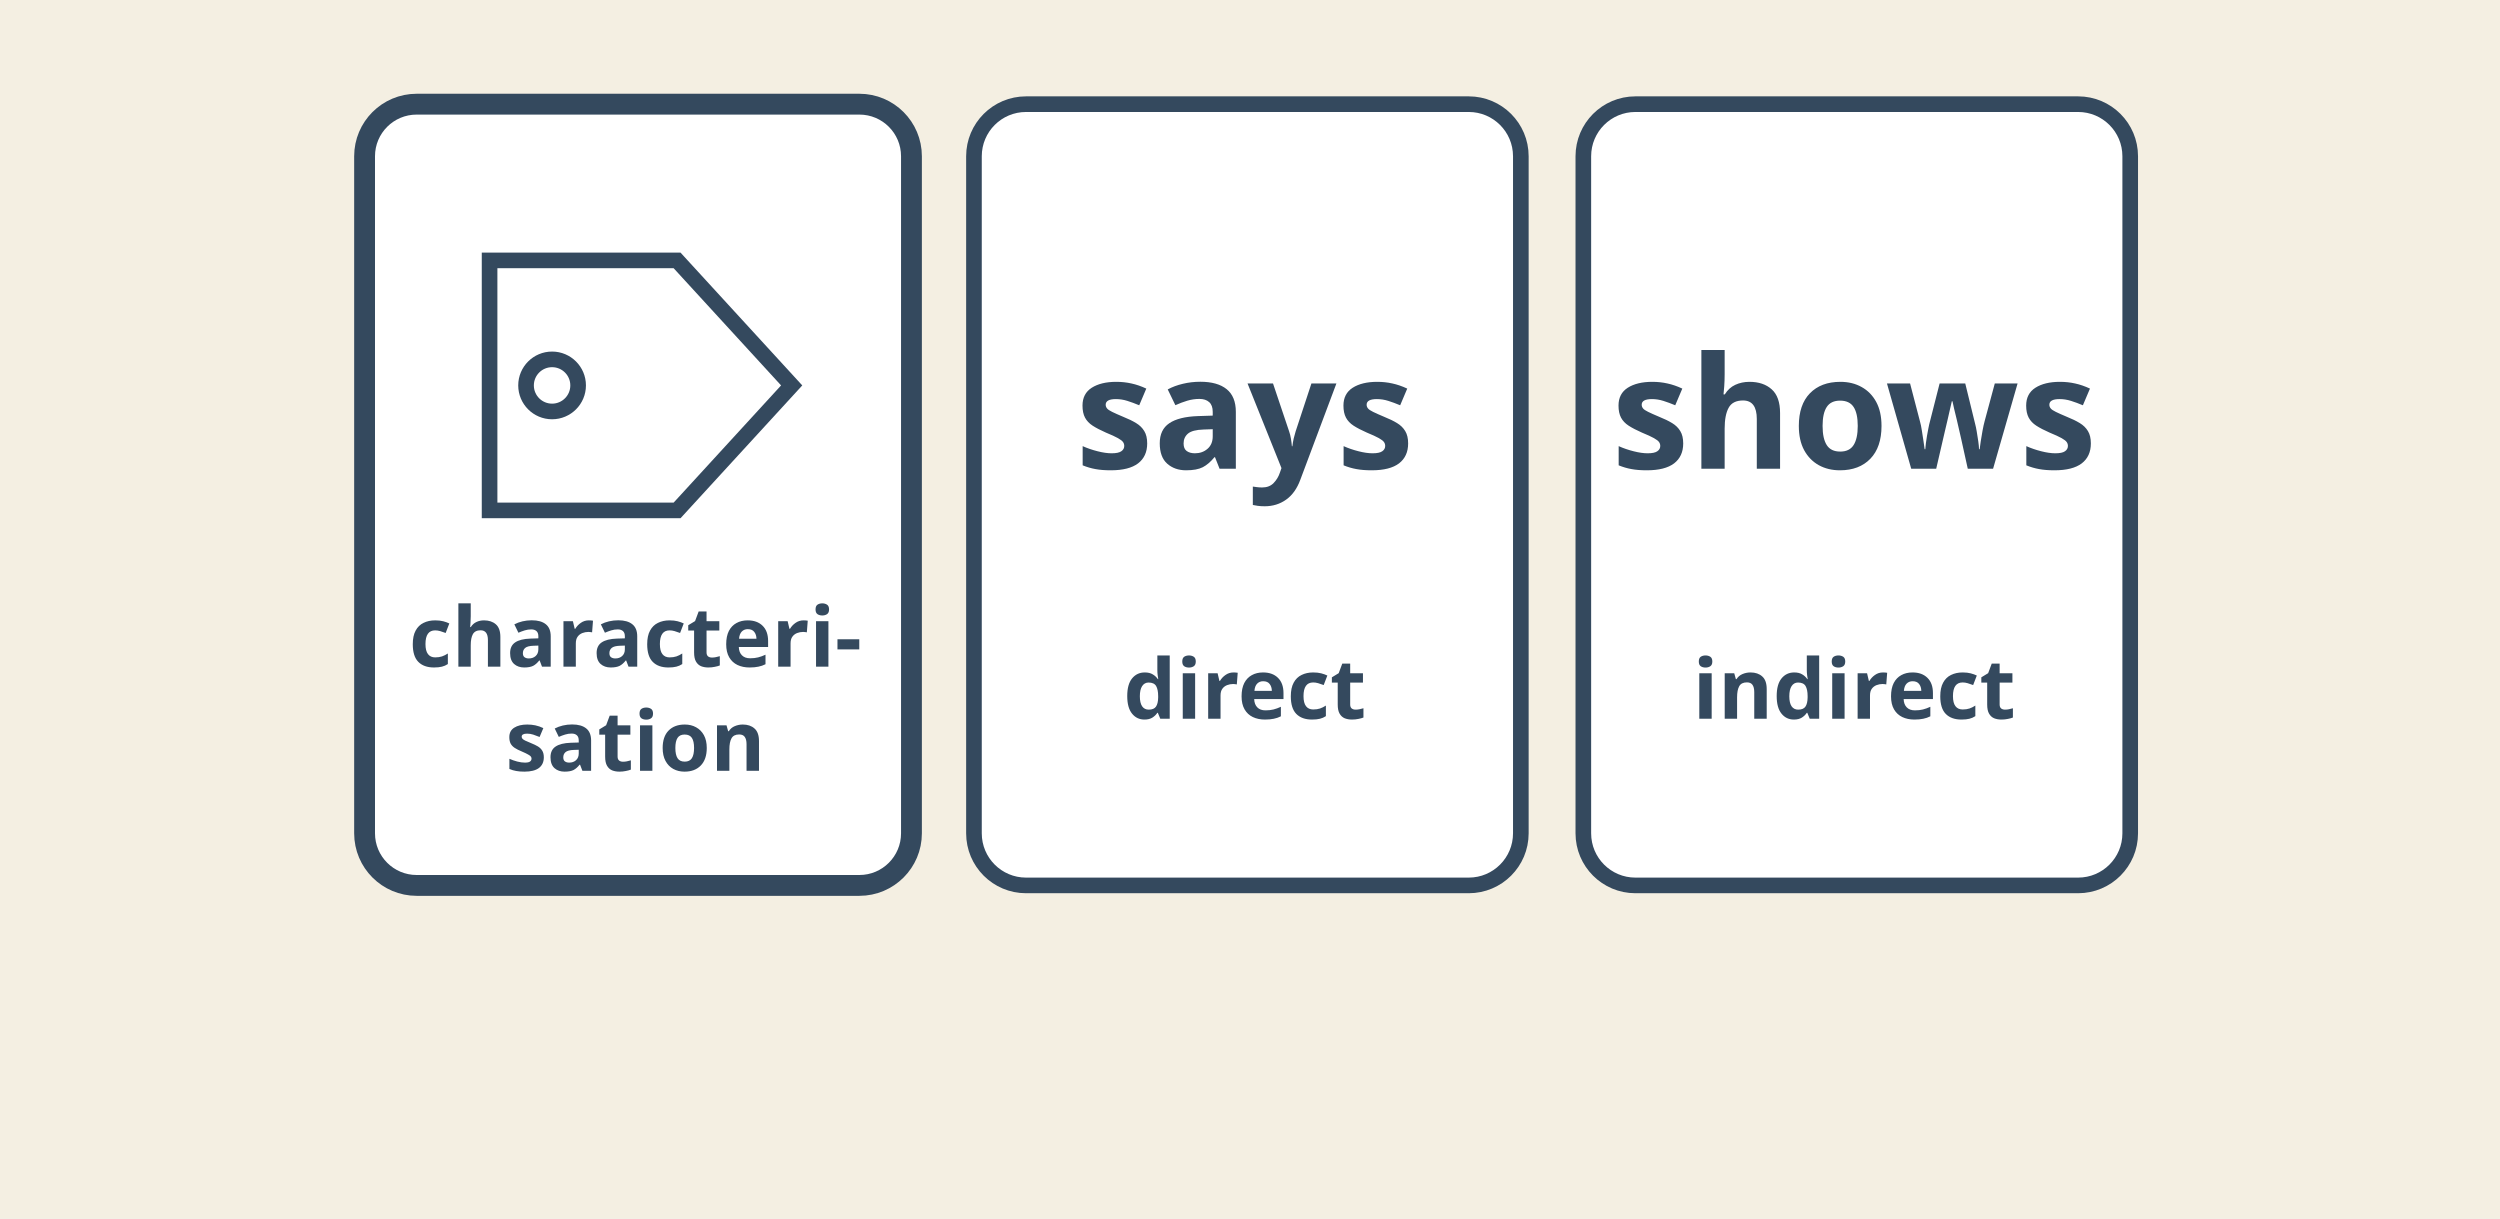
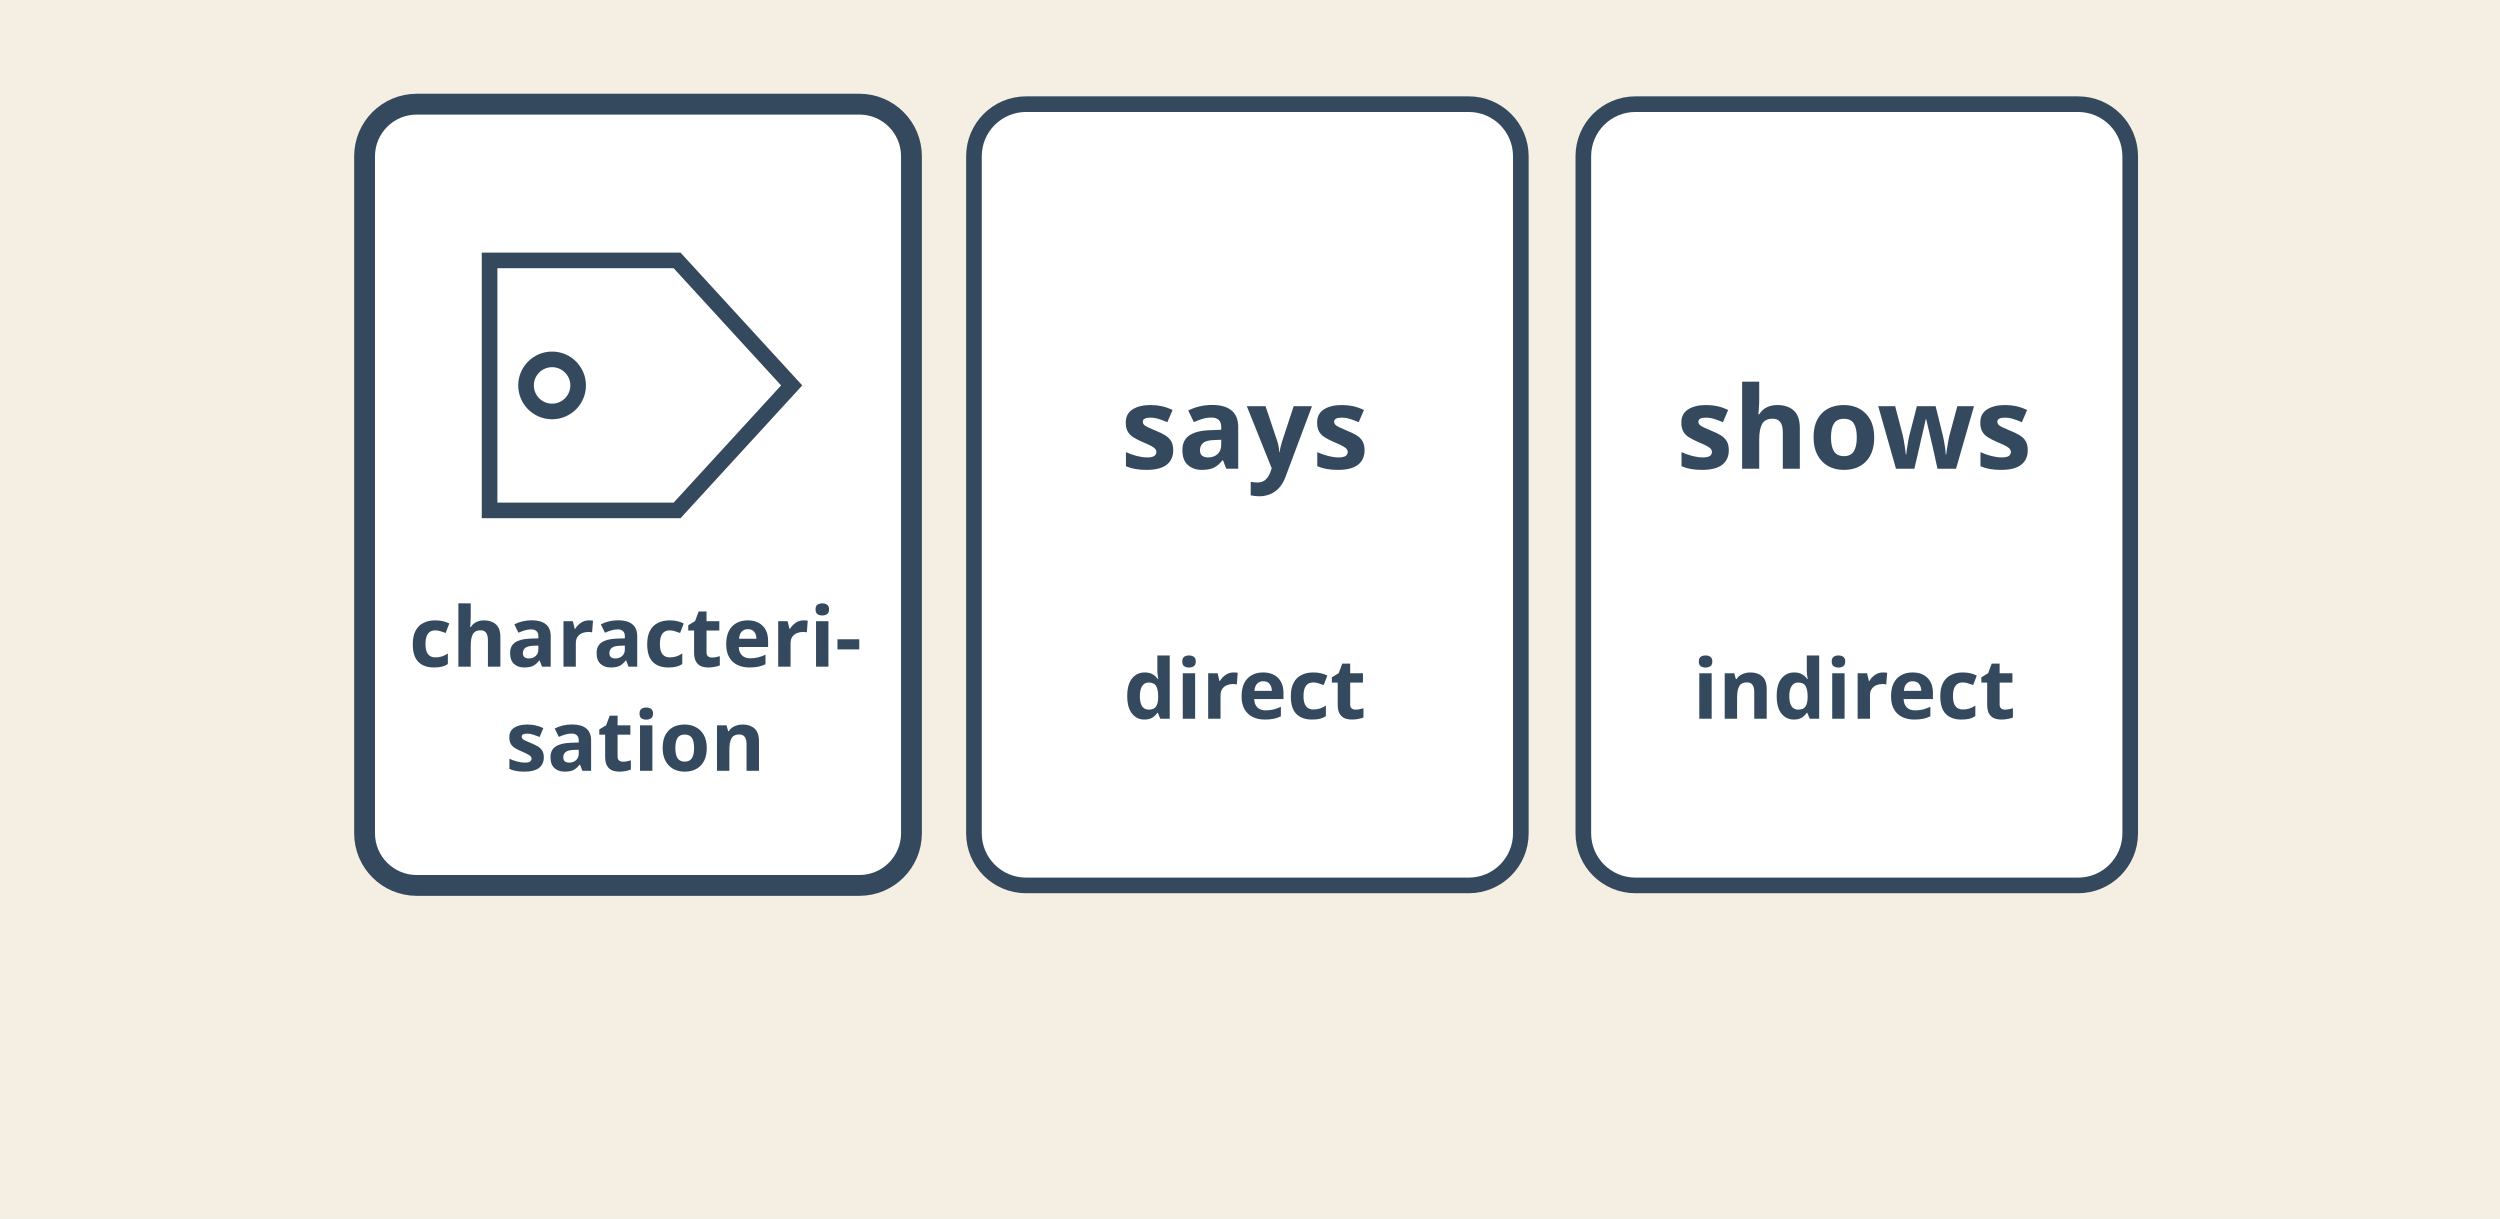
<svg xmlns="http://www.w3.org/2000/svg" viewBox="0 0 480 234" role="img" font-family="sans-serif">
  <rect width="480" height="234" fill="#f4efe2" />
  <g transform="translate(0,0)">
    <rect x="70" y="20" width="105" height="150" rx="10" fill="#ffffff" stroke="#34495e" stroke-width="4" />
    <path d="M94 50 L130 50 L152 74 L130 98 L94 98 Z" fill="none" stroke="#34495e" stroke-width="3" />
    <circle cx="106" cy="74" r="5" fill="none" stroke="#34495e" stroke-width="3" />
    <text x="122" y="128" text-anchor="middle" font-size="16" font-weight="bold" fill="#34495e">characteri-</text>
    <text x="122" y="148" text-anchor="middle" font-size="16" font-weight="bold" fill="#34495e">sation</text>
  </g>
  <g transform="translate(0,0)">
    <rect x="187" y="20" width="105" height="150" rx="10" fill="#ffffff" stroke="#34495e" stroke-width="3" />
-     <text x="239" y="90" text-anchor="middle" font-size="30" font-weight="bold" fill="#34495e">says</text>
+     <text x="239" y="90" text-anchor="middle" font-size="22" font-weight="bold" fill="#34495e">says</text>
    <text x="239" y="138" text-anchor="middle" font-size="16" font-weight="bold" fill="#34495e">direct</text>
  </g>
  <g transform="translate(0,0)">
    <rect x="304" y="20" width="105" height="150" rx="10" fill="#ffffff" stroke="#34495e" stroke-width="3" />
-     <text x="356" y="90" text-anchor="middle" font-size="30" font-weight="bold" fill="#34495e">shows</text>
+     <text x="356" y="90" text-anchor="middle" font-size="22" font-weight="bold" fill="#34495e">shows</text>
    <text x="356" y="138" text-anchor="middle" font-size="16" font-weight="bold" fill="#34495e">indirect</text>
  </g>
</svg>
